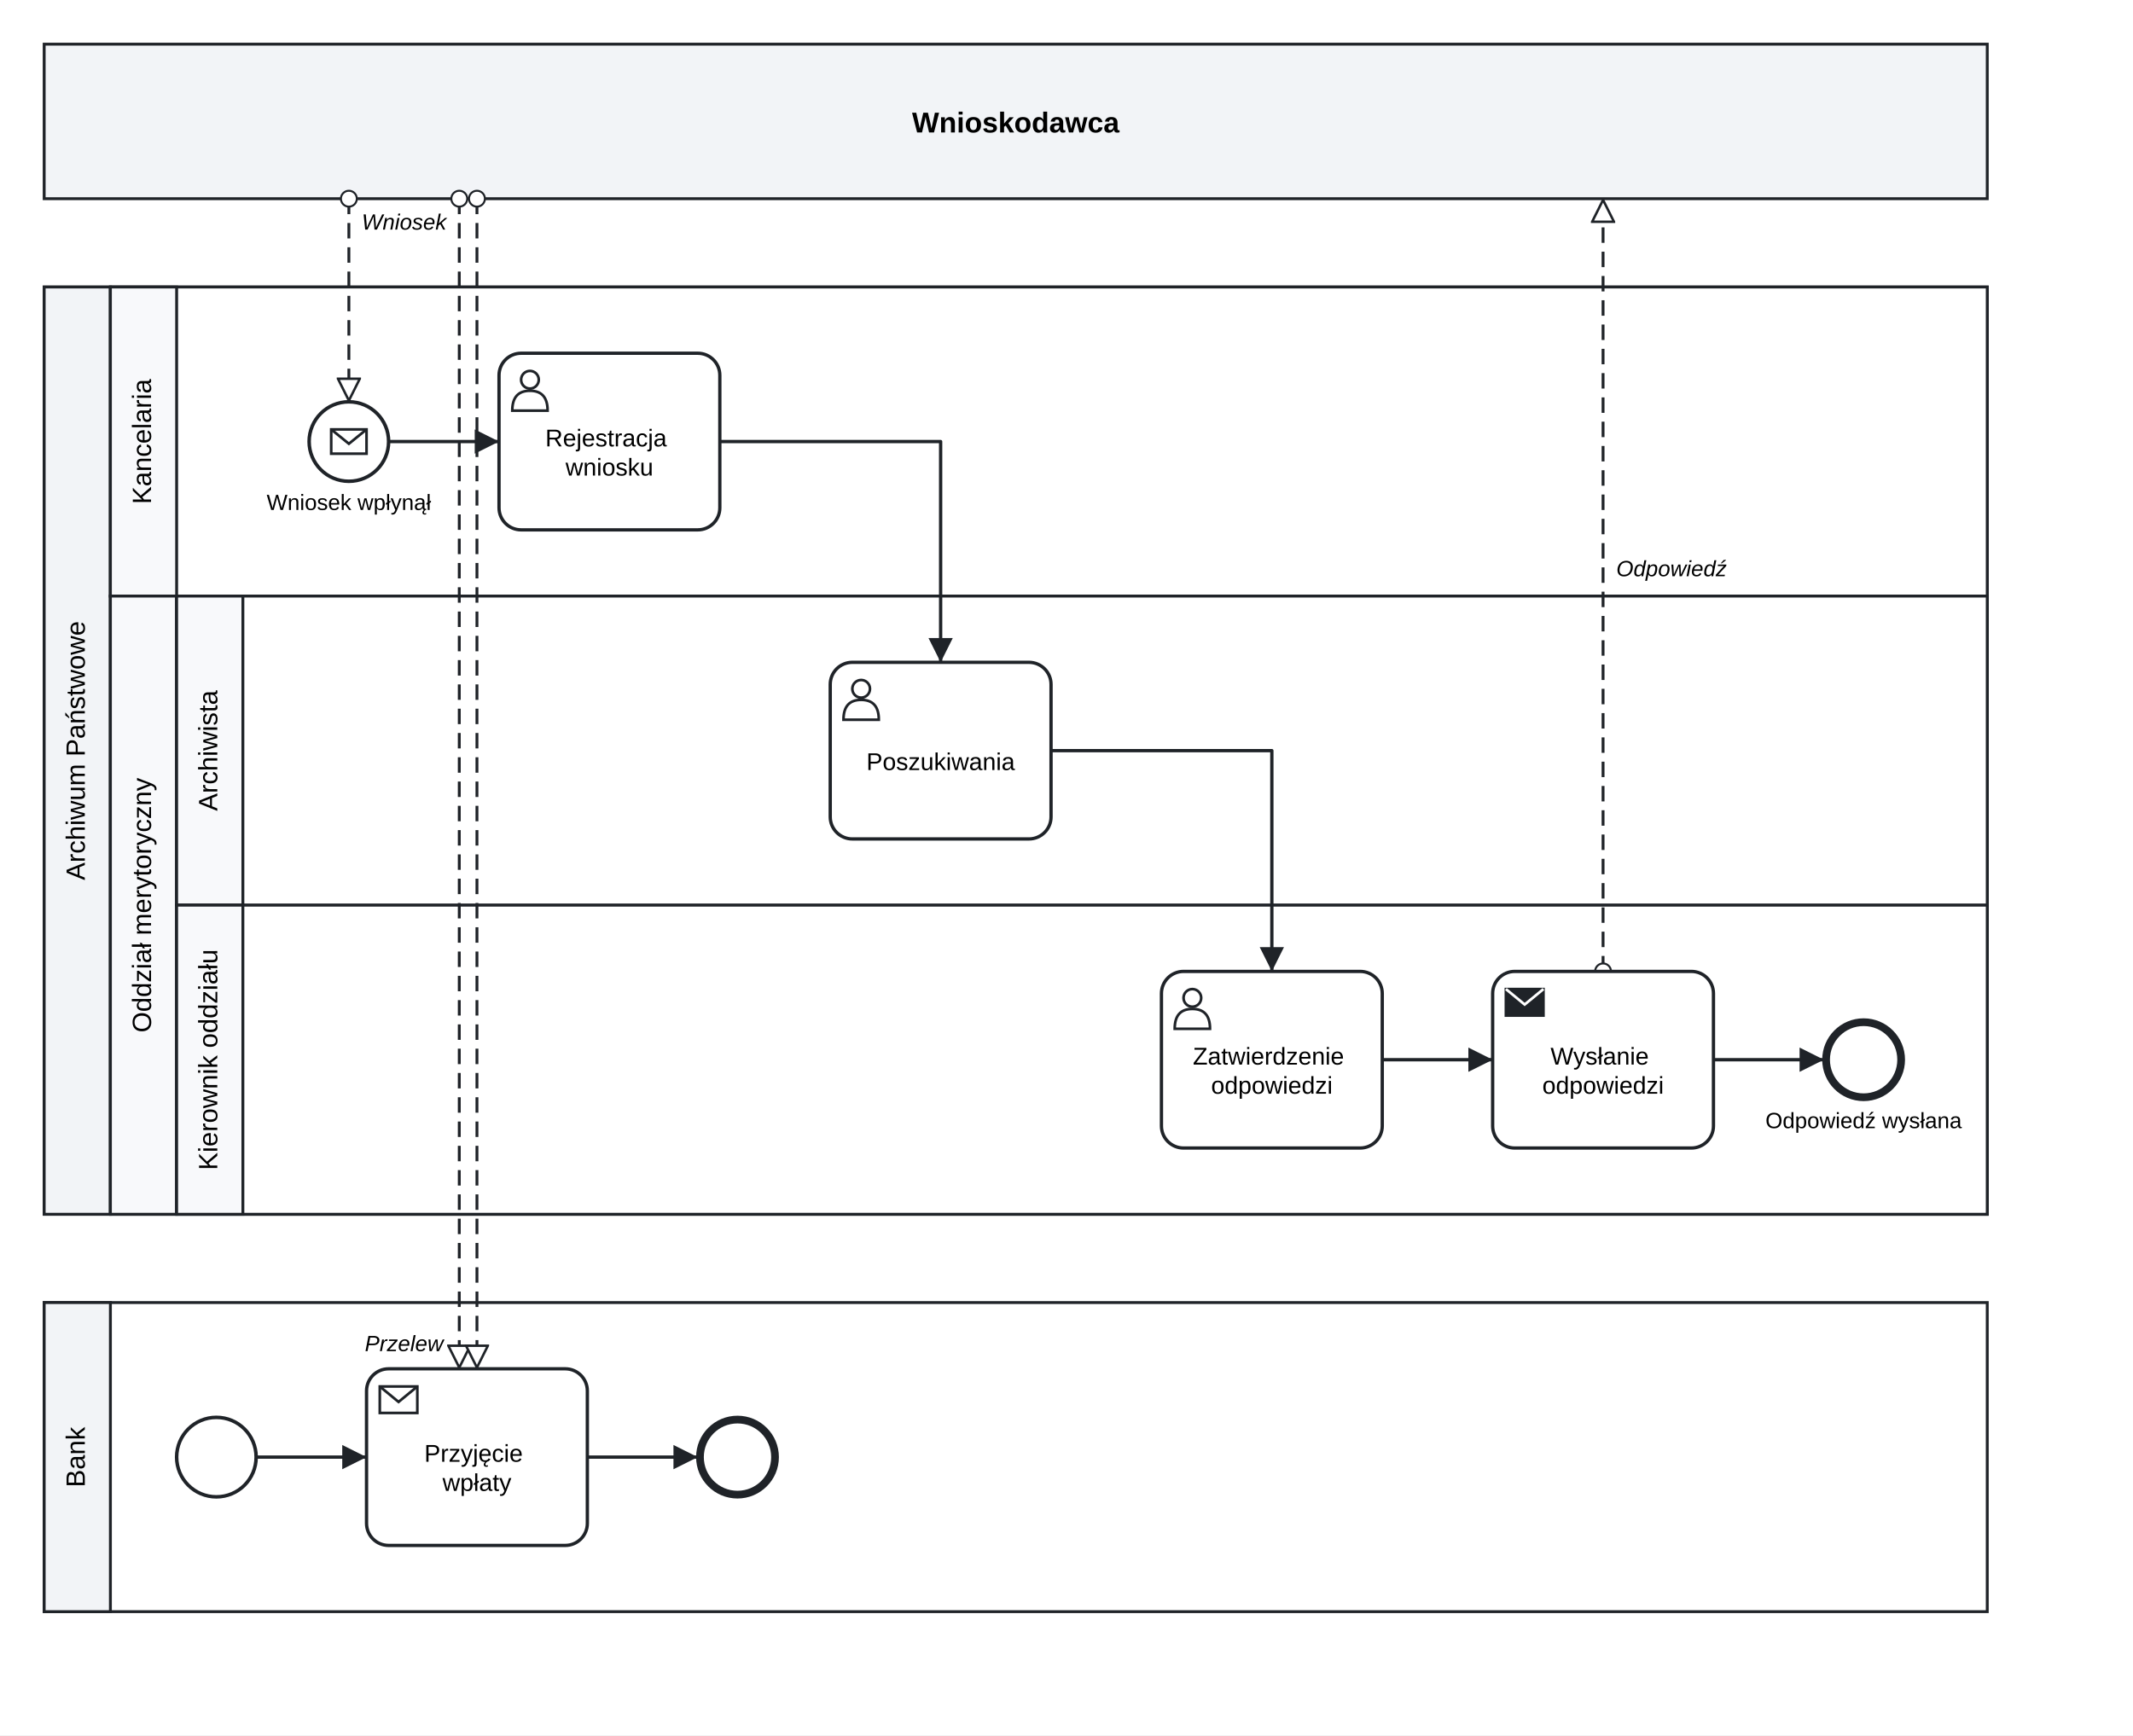
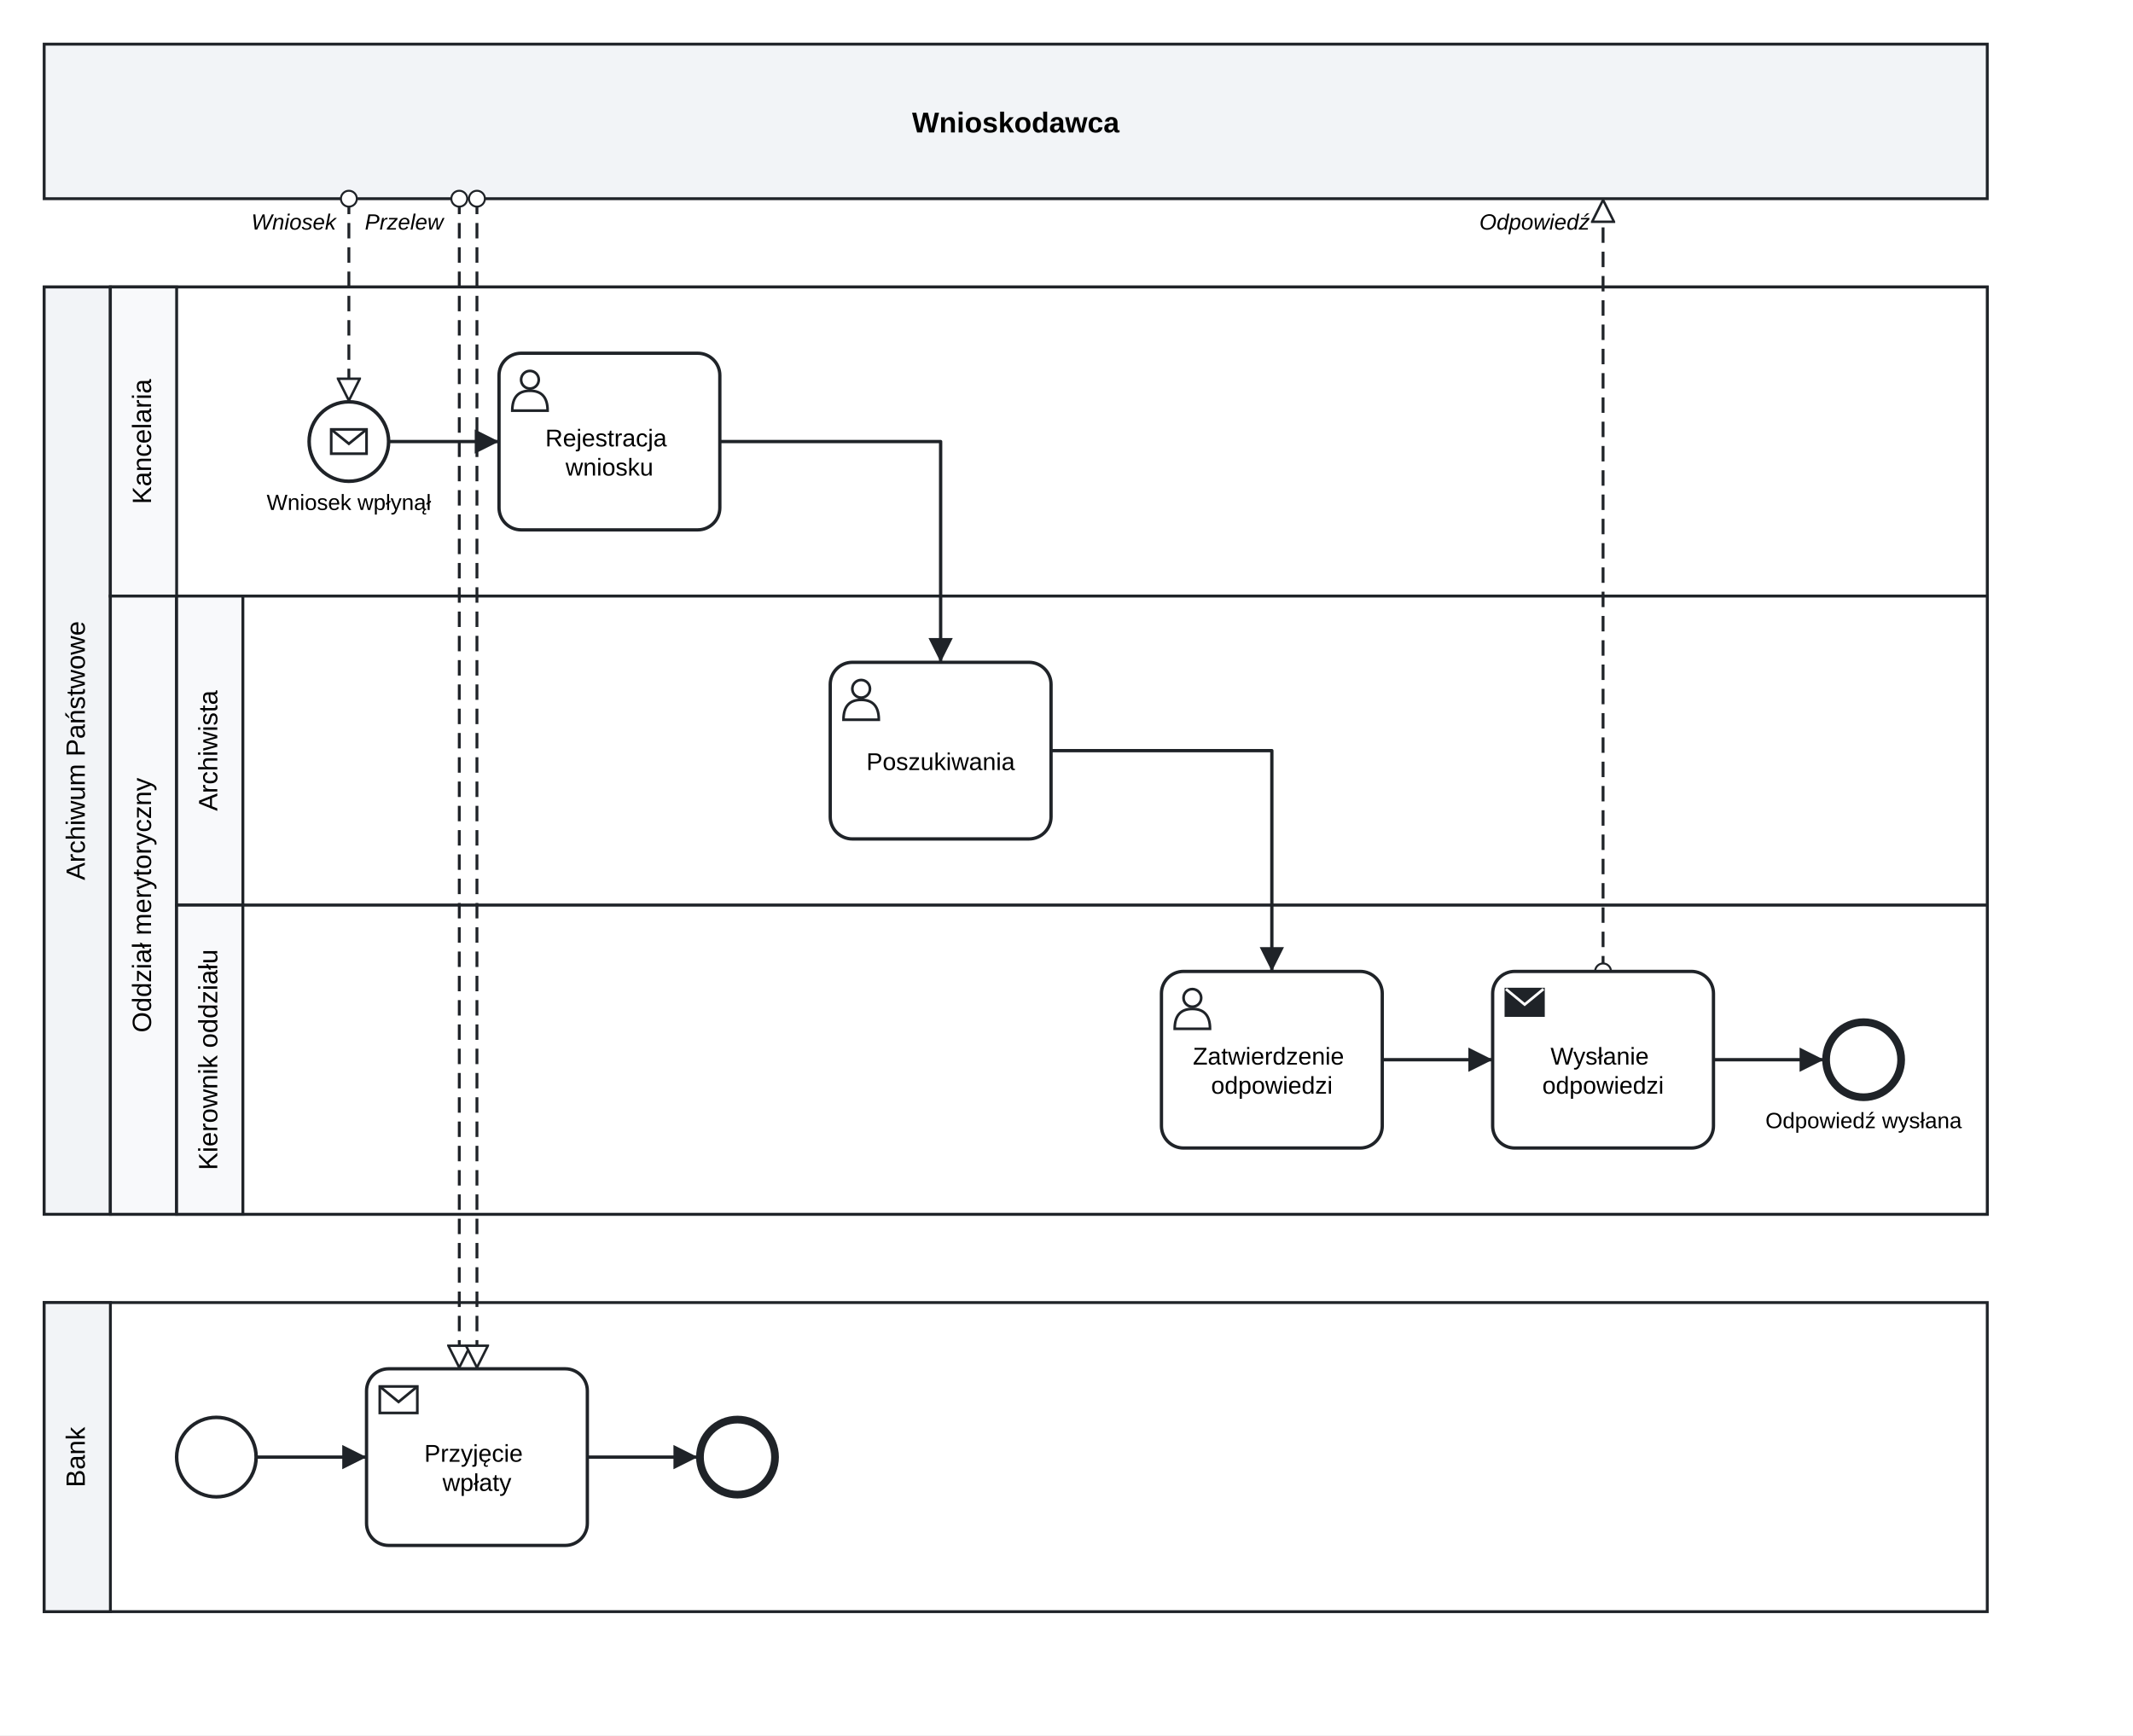
<svg xmlns="http://www.w3.org/2000/svg" viewBox="-20 -20 966 786" width="966" height="786" font-family="Arial, Helvetica, sans-serif">
  <defs>
    <marker id="seqEnd" viewBox="0 0 10 10" refX="10" refY="5" markerUnits="userSpaceOnUse" markerWidth="11" markerHeight="11" orient="auto">
      <path d="M0,0 L10,5 L0,10 z" fill="#1f2328" />
    </marker>
    <marker id="msgEnd" viewBox="0 0 10 10" refX="10" refY="5" markerUnits="userSpaceOnUse" markerWidth="11" markerHeight="11" orient="auto">
      <path d="M0.5,0.5 L9.5,5 L0.5,9.5 z" fill="#fff" stroke="#1f2328" />
    </marker>
    <marker id="msgStart" viewBox="0 0 10 10" refX="5" refY="5" markerUnits="userSpaceOnUse" markerWidth="9" markerHeight="9">
      <circle cx="5" cy="5" r="4" fill="#fff" stroke="#1f2328" />
    </marker>
    <marker id="assocEnd" viewBox="0 0 10 10" refX="10" refY="5" markerUnits="userSpaceOnUse" markerWidth="10" markerHeight="10" orient="auto">
      <path d="M0,0 L10,5 L0,10" fill="none" stroke="#1f2328" />
    </marker>
  </defs>
  <rect x="-20" y="-20" width="966" height="786" fill="#fff" />
  <rect x="0.0" y="0.0" width="880.0" height="70.0" fill="#f2f4f7" stroke="#1f2328" stroke-width="1.3" />
  <text x="440.0" y="40.0" font-size="13" text-anchor="middle" font-weight="bold">
    <tspan x="440.0" dy="0.0">Wnioskodawca</tspan>
  </text>
  <rect x="0.0" y="110.0" width="880.0" height="420.0" fill="#fff" stroke="#1f2328" stroke-width="1.3" />
  <rect x="0.0" y="110.0" width="30" height="420.0" fill="#f2f4f7" stroke="#1f2328" stroke-width="1.3" />
  <g transform="rotate(-90 15.0 320.0)">
    <text x="15.0" y="320.0" font-size="12" text-anchor="middle" dominant-baseline="middle" transform="translate(0 0.0)">Archiwum Państwowe</text>
  </g>
  <rect x="0.0" y="570.0" width="880.0" height="140.0" fill="#fff" stroke="#1f2328" stroke-width="1.3" />
  <rect x="0.0" y="570.0" width="30" height="140.0" fill="#f2f4f7" stroke="#1f2328" stroke-width="1.3" />
  <g transform="rotate(-90 15.0 640.0)">
    <text x="15.0" y="640.0" font-size="12" text-anchor="middle" dominant-baseline="middle" transform="translate(0 0.0)">Bank</text>
  </g>
  <rect x="30.0" y="110.0" width="850.0" height="140.0" fill="#fff" stroke="#1f2328" stroke-width="1.3" />
  <rect x="30.0" y="110.0" width="30" height="140.0" fill="#f8f9fb" stroke="#1f2328" stroke-width="1.3" />
  <g transform="rotate(-90 45.0 180.0)">
    <text x="45.0" y="180.0" font-size="12" text-anchor="middle" dominant-baseline="middle" transform="translate(0 0.0)">Kancelaria</text>
  </g>
  <rect x="30.0" y="250.0" width="850.0" height="280.0" fill="#fff" stroke="#1f2328" stroke-width="1.3" />
  <rect x="30.0" y="250.0" width="30" height="280.0" fill="#f8f9fb" stroke="#1f2328" stroke-width="1.3" />
  <g transform="rotate(-90 45.0 390.0)">
    <text x="45.0" y="390.0" font-size="12" text-anchor="middle" dominant-baseline="middle" transform="translate(0 0.0)">Oddział merytoryczny</text>
  </g>
  <rect x="60.0" y="250.0" width="820.0" height="140.0" fill="#fff" stroke="#1f2328" stroke-width="1.3" />
  <rect x="60.0" y="250.0" width="30" height="140.0" fill="#f8f9fb" stroke="#1f2328" stroke-width="1.3" />
  <g transform="rotate(-90 75.0 320.0)">
    <text x="75.0" y="320.0" font-size="12" text-anchor="middle" dominant-baseline="middle" transform="translate(0 0.0)">Archiwista</text>
  </g>
  <rect x="60.0" y="390.0" width="820.0" height="140.0" fill="#fff" stroke="#1f2328" stroke-width="1.3" />
  <rect x="60.0" y="390.0" width="30" height="140.0" fill="#f8f9fb" stroke="#1f2328" stroke-width="1.3" />
  <g transform="rotate(-90 75.0 460.0)">
    <text x="75.0" y="460.0" font-size="12" text-anchor="middle" dominant-baseline="middle" transform="translate(0 0.0)">Kierownik oddziału</text>
  </g>
  <polyline points="138.0,70.0 138.0,162.0" fill="none" stroke="#1f2328" stroke-width="1.3" stroke-dasharray="7 4" marker-start="url(#msgStart)" marker-end="url(#msgEnd)" />
  <polyline points="706.0,420.0 706.0,70.0" fill="none" stroke="#1f2328" stroke-width="1.3" stroke-dasharray="7 4" marker-start="url(#msgStart)" marker-end="url(#msgEnd)" />
  <polyline points="188.0,70.0 188.0,600.0" fill="none" stroke="#1f2328" stroke-width="1.3" stroke-dasharray="7 4" marker-start="url(#msgStart)" marker-end="url(#msgEnd)" />
  <polyline points="196.0,70.0 196.0,600.0" fill="none" stroke="#1f2328" stroke-width="1.3" stroke-dasharray="7 4" marker-start="url(#msgStart)" marker-end="url(#msgEnd)" />
  <polyline points="156.0,180.0 206.0,180.0" fill="none" stroke="#1f2328" stroke-width="1.5" stroke-linejoin="round" marker-end="url(#seqEnd)" />
  <polyline points="306.0,180.0 406.0,180.0 406.0,280.0" fill="none" stroke="#1f2328" stroke-width="1.5" stroke-linejoin="round" marker-end="url(#seqEnd)" />
  <polyline points="456.0,320.0 556.0,320.0 556.0,420.0" fill="none" stroke="#1f2328" stroke-width="1.5" stroke-linejoin="round" marker-end="url(#seqEnd)" />
  <polyline points="606.0,460.0 656.0,460.0" fill="none" stroke="#1f2328" stroke-width="1.5" stroke-linejoin="round" marker-end="url(#seqEnd)" />
  <polyline points="756.0,460.0 806.0,460.0" fill="none" stroke="#1f2328" stroke-width="1.5" stroke-linejoin="round" marker-end="url(#seqEnd)" />
  <polyline points="96.0,640.0 146.0,640.0" fill="none" stroke="#1f2328" stroke-width="1.5" stroke-linejoin="round" marker-end="url(#seqEnd)" />
  <polyline points="246.0,640.0 296.0,640.0" fill="none" stroke="#1f2328" stroke-width="1.5" stroke-linejoin="round" marker-end="url(#seqEnd)" />
  <circle cx="138.0" cy="180.0" r="18" fill="#fff" stroke="#1f2328" stroke-width="1.6" />
  <rect x="130.0" y="174.5" width="16" height="11" fill="#fff" stroke="#1f2328" stroke-width="1.2" />
  <polyline points="130.0,174.5 138.0,181.0 146.0,174.5" fill="none" stroke="#1f2328" stroke-width="1.2" />
  <rect x="206.0" y="140.0" width="100.0" height="80.0" rx="10" fill="#fff" stroke="#1f2328" stroke-width="1.5" />
  <circle cx="220.0" cy="152.0" r="4" fill="#fff" stroke="#1f2328" stroke-width="1.2" />
  <path d="M212.0,166.0 Q212.0,157.0 220.0,157.0 Q228.0,157.0 228.0,166.0 Z" fill="#fff" stroke="#1f2328" stroke-width="1.2" />
  <text x="256.0" y="182.2" font-size="11" text-anchor="middle">
    <tspan x="256.0" dy="0.0">Rejestracja</tspan>
    <tspan x="256.0" dy="13.2">wniosku</tspan>
  </text>
  <rect x="356.0" y="280.0" width="100.0" height="80.0" rx="10" fill="#fff" stroke="#1f2328" stroke-width="1.5" />
  <circle cx="370.0" cy="292.0" r="4" fill="#fff" stroke="#1f2328" stroke-width="1.2" />
  <path d="M362.0,306.0 Q362.0,297.0 370.0,297.0 Q378.0,297.0 378.0,306.0 Z" fill="#fff" stroke="#1f2328" stroke-width="1.2" />
  <text x="406.0" y="328.8" font-size="11" text-anchor="middle">
    <tspan x="406.0" dy="0.0">Poszukiwania</tspan>
  </text>
  <rect x="506.0" y="420.0" width="100.0" height="80.0" rx="10" fill="#fff" stroke="#1f2328" stroke-width="1.5" />
  <circle cx="520.0" cy="432.0" r="4" fill="#fff" stroke="#1f2328" stroke-width="1.2" />
  <path d="M512.0,446.0 Q512.0,437.0 520.0,437.0 Q528.0,437.0 528.0,446.0 Z" fill="#fff" stroke="#1f2328" stroke-width="1.2" />
  <text x="556.0" y="462.2" font-size="11" text-anchor="middle">
    <tspan x="556.0" dy="0.0">Zatwierdzenie</tspan>
    <tspan x="556.0" dy="13.2">odpowiedzi</tspan>
  </text>
  <rect x="656.0" y="420.0" width="100.0" height="80.0" rx="10" fill="#fff" stroke="#1f2328" stroke-width="1.5" />
  <rect x="662.0" y="428.0" width="17" height="12" fill="#1f2328" stroke="#1f2328" stroke-width="1.2" />
  <polyline points="662.0,428.0 670.5,435.0 679.0,428.0" fill="none" stroke="#fff" stroke-width="1.2" />
  <text x="706.0" y="462.2" font-size="11" text-anchor="middle">
    <tspan x="706.0" dy="0.0">Wysłanie</tspan>
    <tspan x="706.0" dy="13.2">odpowiedzi</tspan>
  </text>
  <circle cx="824.0" cy="460.0" r="17" fill="#fff" stroke="#1f2328" stroke-width="3.5" />
  <circle cx="78.0" cy="640.0" r="18" fill="#fff" stroke="#1f2328" stroke-width="1.6" />
  <rect x="146.0" y="600.0" width="100.0" height="80.0" rx="10" fill="#fff" stroke="#1f2328" stroke-width="1.5" />
  <rect x="152.0" y="608.0" width="17" height="12" fill="#fff" stroke="#1f2328" stroke-width="1.2" />
  <polyline points="152.0,608.0 160.5,615.0 169.0,608.0" fill="none" stroke="#1f2328" stroke-width="1.2" />
  <text x="196.0" y="642.1" font-size="11" text-anchor="middle">
    <tspan x="196.0" dy="0.0">Przyjęcie</tspan>
    <tspan x="196.0" dy="13.2">wpłaty</tspan>
  </text>
  <circle cx="314.0" cy="640.0" r="17" fill="#fff" stroke="#1f2328" stroke-width="3.5" />
+   <text x="113.0" y="84.0" font-size="10" text-anchor="middle" font-style="italic">
+     <tspan x="113.0" dy="0.0">Wniosek</tspan>
+   </text>
+   <text x="675.0" y="84.0" font-size="10" text-anchor="middle" font-style="italic">
+     <tspan x="675.0" dy="0.0">Odpowiedź</tspan>
+   </text>
  <text x="163.0" y="84.0" font-size="10" text-anchor="middle" font-style="italic">
-     <tspan x="163.0" dy="0.0">Wniosek</tspan>
-   </text>
-   <text x="737.0" y="241.0" font-size="10" text-anchor="middle" font-style="italic">
-     <tspan x="737.0" dy="0.0">Odpowiedź</tspan>
-   </text>
-   <text x="163.0" y="592.0" font-size="10" text-anchor="middle" font-style="italic">
    <tspan x="163.0" dy="0.0">Przelew</tspan>
  </text>
  <text x="138.0" y="211.0" font-size="10" text-anchor="middle">
    <tspan x="138.0" dy="0.0">Wniosek wpłynął</tspan>
  </text>
  <text x="824.0" y="491.0" font-size="10" text-anchor="middle">
    <tspan x="824.0" dy="0.0">Odpowiedź wysłana</tspan>
  </text>
</svg>
